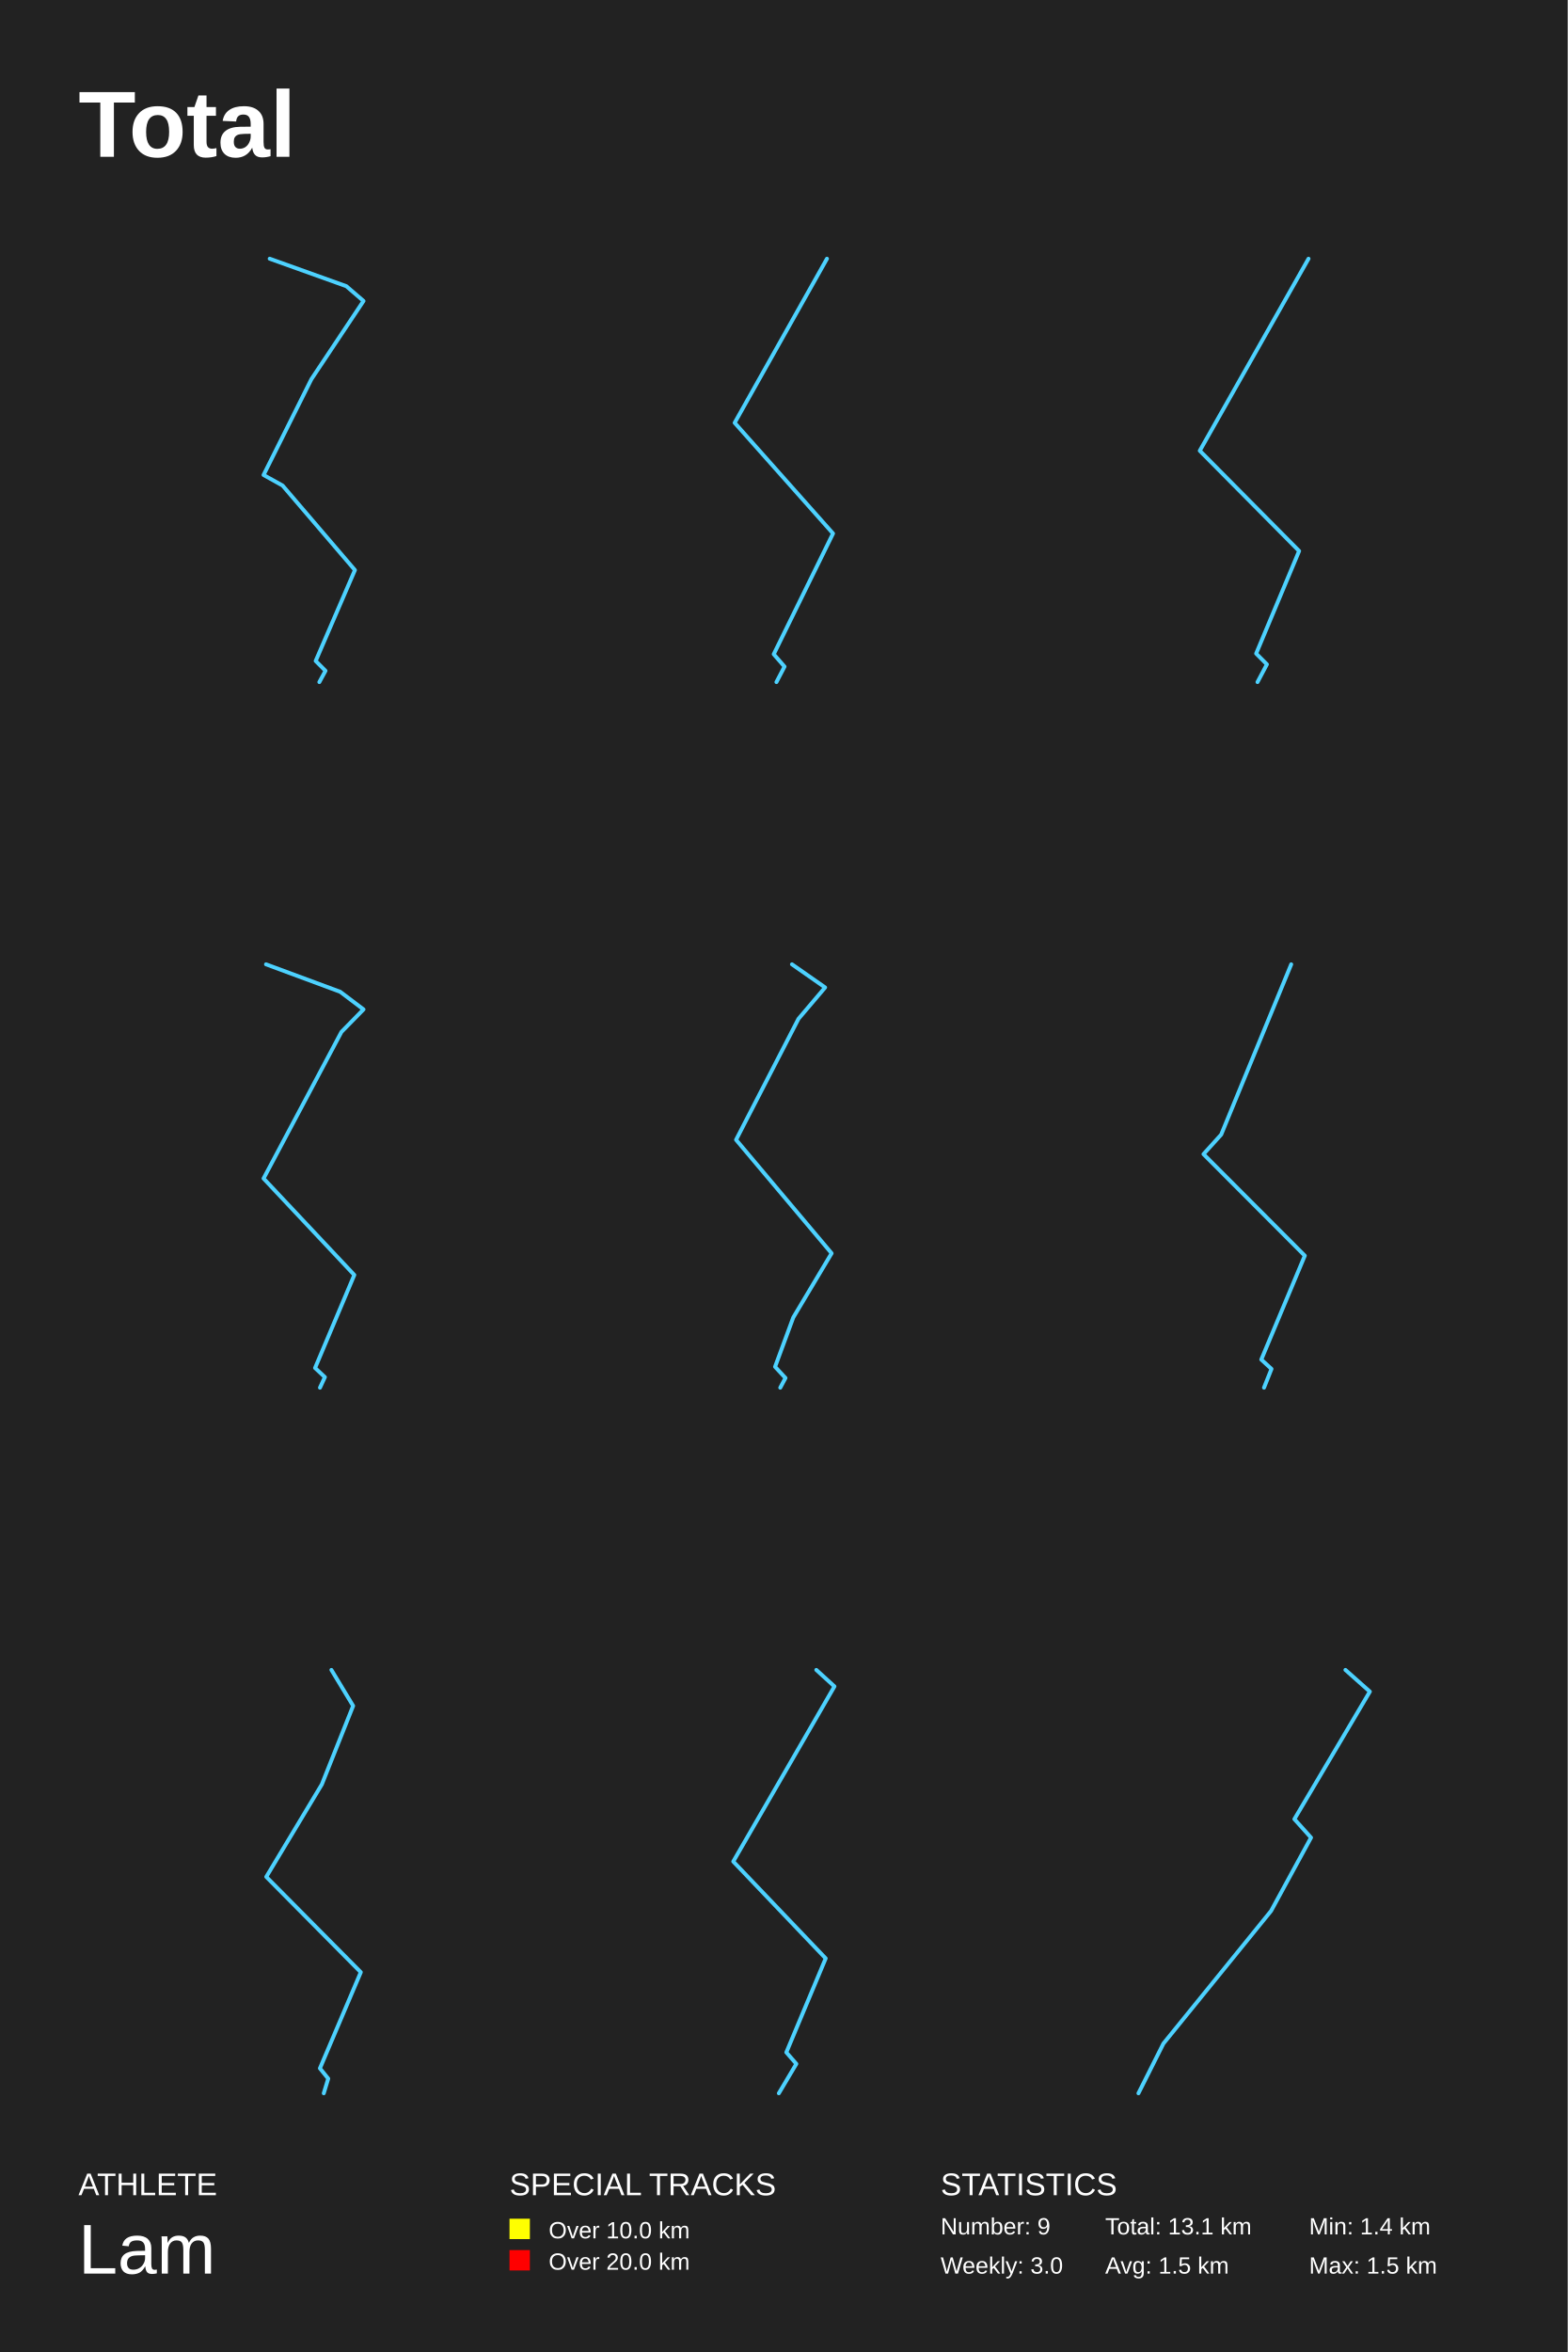
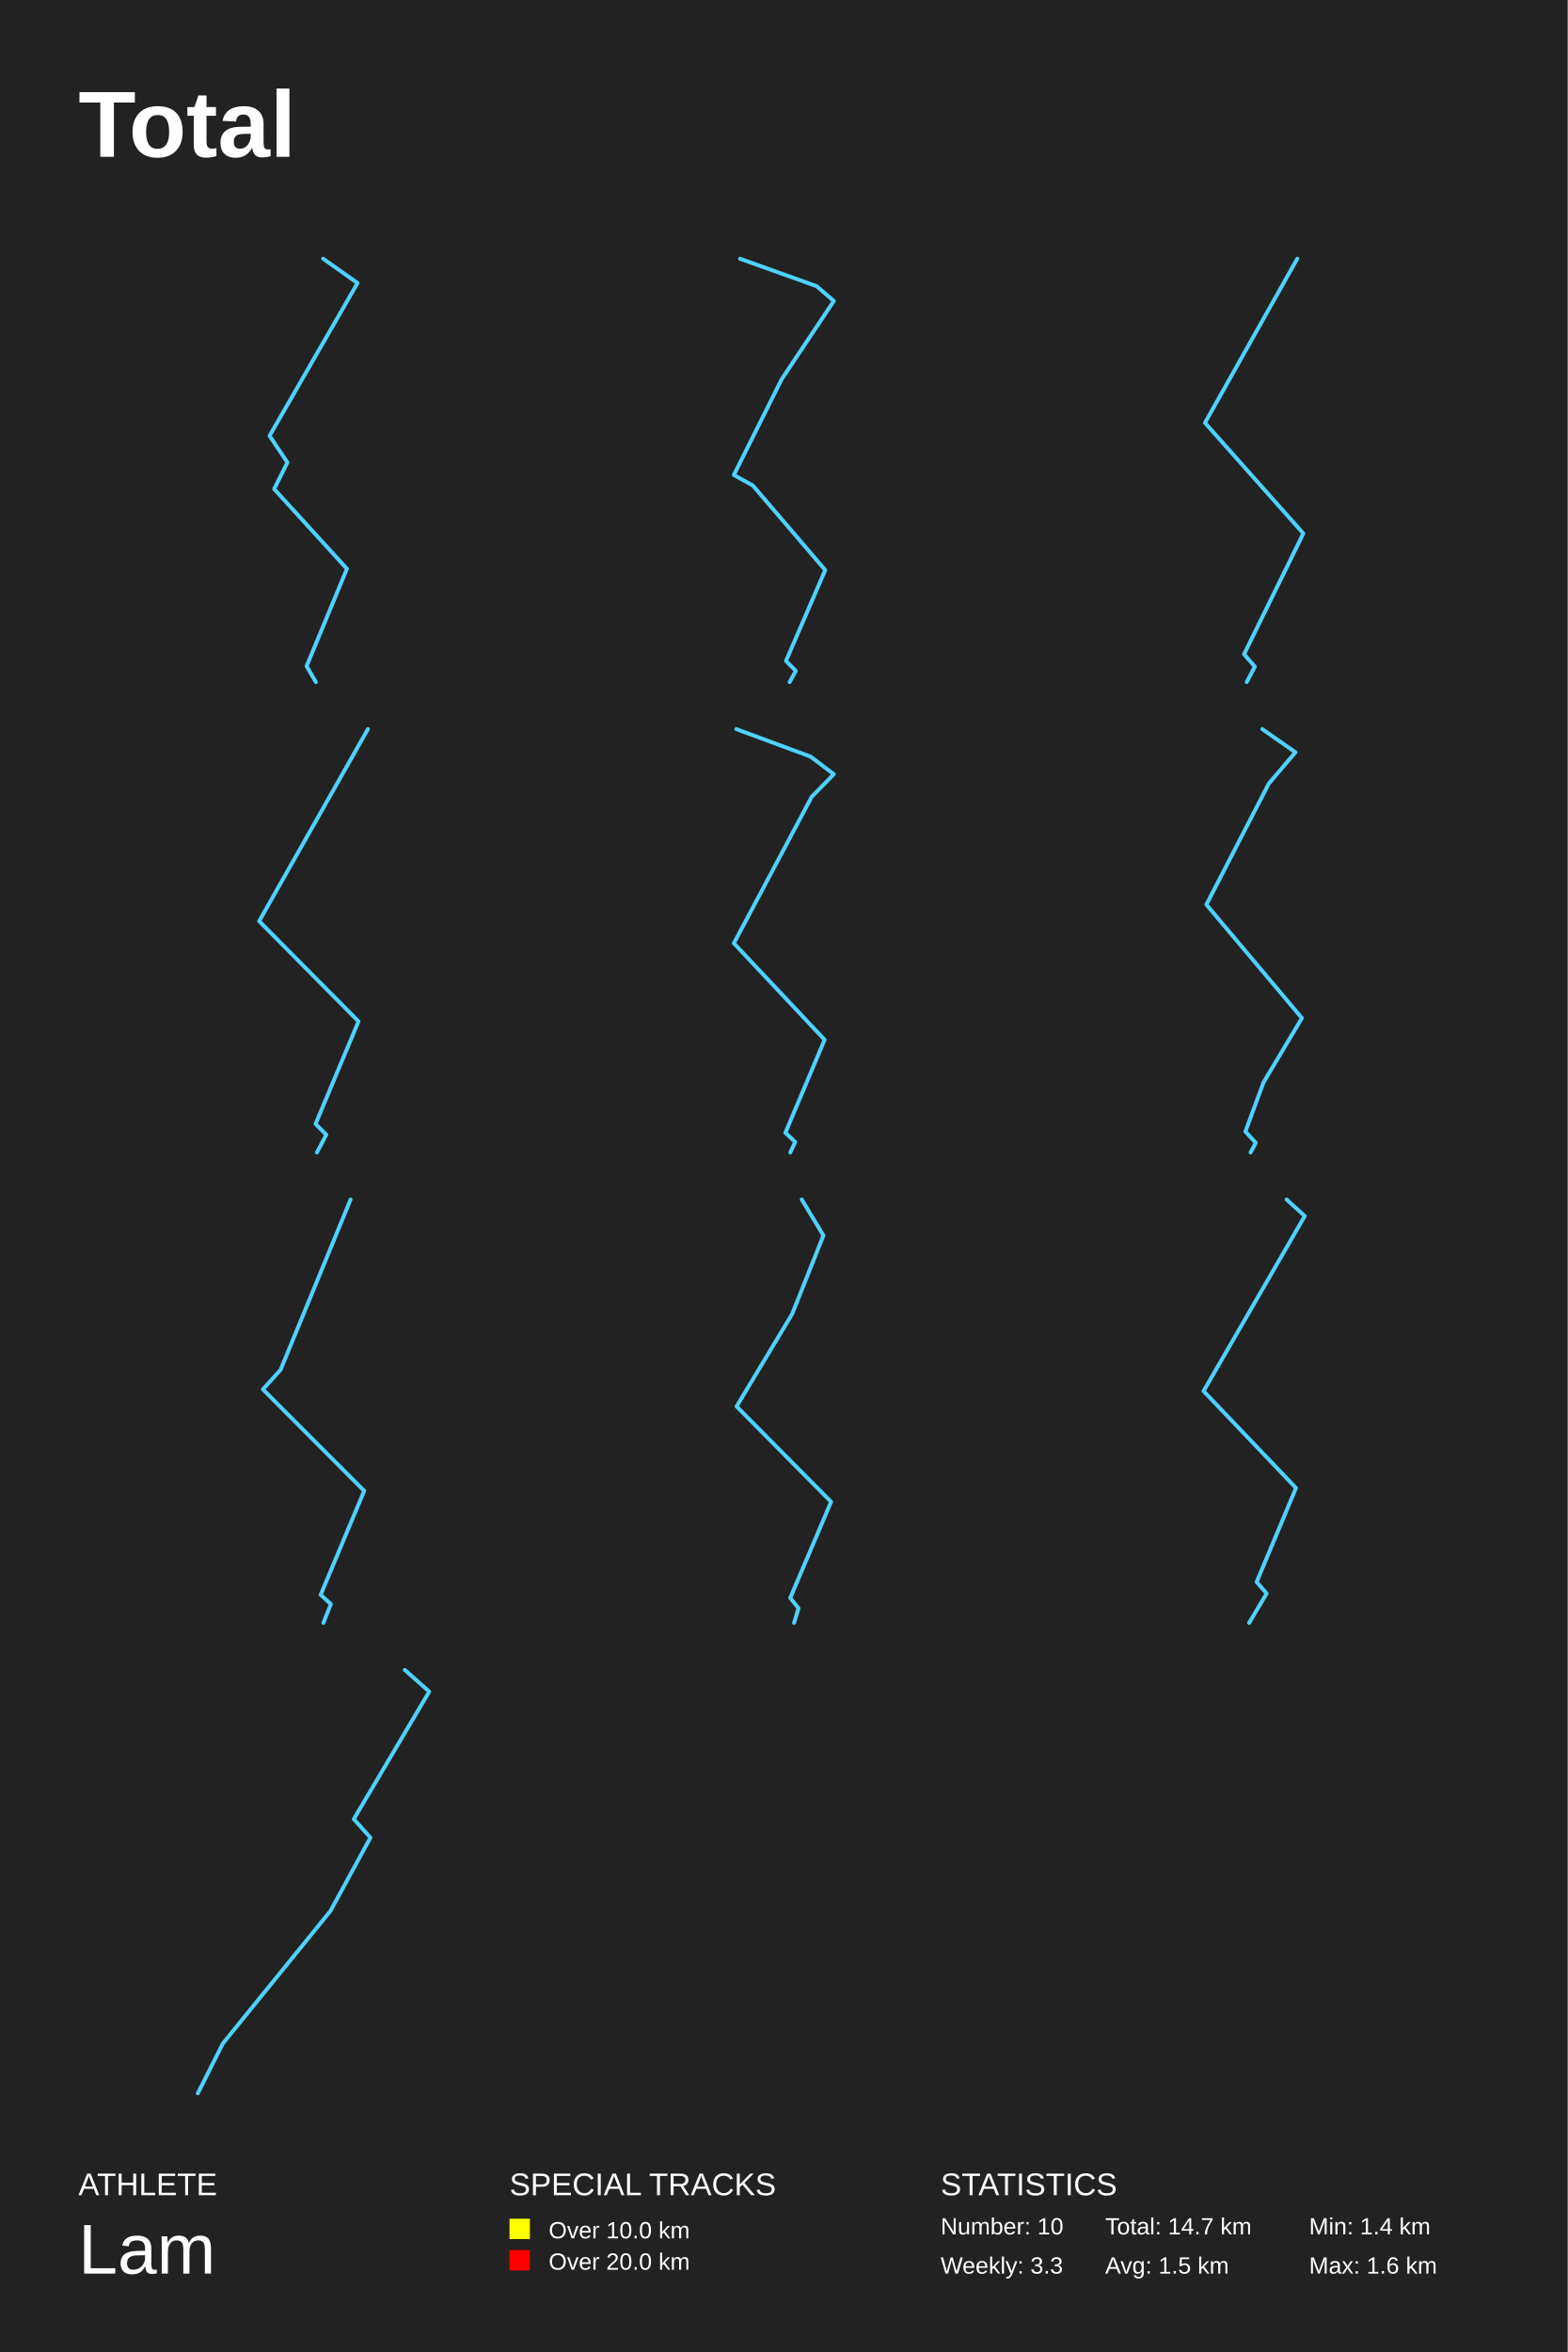
<svg xmlns="http://www.w3.org/2000/svg" baseProfile="full" height="300mm" version="1.1" viewBox="0,0,200,300" width="200mm">
  <defs />
  <rect fill="#222222" height="300" width="200" x="0" y="0" />
  <text fill="#FFFFFF" style="font-size:12px; font-family:Arial; font-weight:bold;" x="10" y="20">Total</text>
  <text fill="#FFFFFF" style="font-size:4px; font-family:Arial" x="10" y="280">ATHLETE</text>
  <text fill="#FFFFFF" style="font-size:9px; font-family:Arial" x="10" y="290">Lam</text>
  <text fill="#FFFFFF" style="font-size:4px; font-family:Arial" x="65" y="280">SPECIAL TRACKS</text>
  <rect fill="yellow" height="2.6" width="2.6" x="65" y="283" />
  <text fill="#FFFFFF" style="font-size:3px; font-family:Arial" x="70" y="285.5">Over 10.0 km</text>
  <rect fill="red" height="2.6" width="2.6" x="65" y="287" />
  <text fill="#FFFFFF" style="font-size:3px; font-family:Arial" x="70" y="289.5">Over 20.0 km</text>
  <text fill="#FFFFFF" style="font-size:4px; font-family:Arial" x="120" y="280">STATISTICS</text>
-   <text fill="#FFFFFF" style="font-size:3px; font-family:Arial" x="120" y="285">Number: 9</text>
-   <text fill="#FFFFFF" style="font-size:3px; font-family:Arial" x="120" y="290">Weekly: 3.0</text>
-   <text fill="#FFFFFF" style="font-size:3px; font-family:Arial" x="141" y="285">Total: 13.1 km</text>
+   <text fill="#FFFFFF" style="font-size:3px; font-family:Arial" x="120" y="285">Number: 10</text>
+   <text fill="#FFFFFF" style="font-size:3px; font-family:Arial" x="120" y="290">Weekly: 3.3</text>
+   <text fill="#FFFFFF" style="font-size:3px; font-family:Arial" x="141" y="285">Total: 14.7 km</text>
  <text fill="#FFFFFF" style="font-size:3px; font-family:Arial" x="141" y="290">Avg: 1.5 km</text>
  <text fill="#FFFFFF" style="font-size:3px; font-family:Arial" x="167" y="285">Min: 1.4 km</text>
-   <text fill="#FFFFFF" style="font-size:3px; font-family:Arial" x="167" y="290">Max: 1.5 km</text>
-   <polyline fill="none" points="34.407,33.0 44.185,36.504 46.375,38.391 39.726,48.365 33.625,60.584 36.05,61.932 45.28,72.714 40.274,84.305 41.525,85.562 40.743,87.0" stroke="#4DD2FF" stroke-linecap="round" stroke-linejoin="round" stroke-width="0.5" />
-   <polyline fill="none" points="105.5,33.0 93.726,53.929 106.274,68.046 98.711,83.446 100.086,85.026 99.055,87.0" stroke="#4DD2FF" stroke-linecap="round" stroke-linejoin="round" stroke-width="0.5" />
-   <polyline fill="none" points="166.936,33.0 153.064,57.492 165.737,70.279 160.257,83.361 161.627,84.738 160.428,87.0" stroke="#4DD2FF" stroke-linecap="round" stroke-linejoin="round" stroke-width="0.5" />
-   <polyline fill="none" points="33.938,123.0 43.402,126.504 46.375,128.751 43.559,131.626 33.625,150.315 45.201,162.624 40.196,174.484 41.447,175.652 40.821,177.0" stroke="#4DD2FF" stroke-linecap="round" stroke-linejoin="round" stroke-width="0.5" />
-   <polyline fill="none" points="101.036,123.0 105.265,125.952 101.865,129.953 93.906,145.381 106.094,159.857 101.202,168.048 98.881,174.333 100.207,175.762 99.544,177.0" stroke="#4DD2FF" stroke-linecap="round" stroke-linejoin="round" stroke-width="0.5" />
-   <polyline fill="none" points="164.727,123.0 155.794,144.72 153.538,147.211 166.462,160.163 160.911,173.413 162.212,174.609 161.258,177.0" stroke="#4DD2FF" stroke-linecap="round" stroke-linejoin="round" stroke-width="0.5" />
-   <polyline fill="none" points="42.281,213.0 45.051,217.586 41.059,227.6 33.971,239.392 46.029,251.558 40.815,263.818 41.874,265.128 41.304,267.0" stroke="#4DD2FF" stroke-linecap="round" stroke-linejoin="round" stroke-width="0.5" />
-   <polyline fill="none" points="104.143,213.0 106.454,215.105 93.546,237.438 105.338,249.794 100.319,261.783 101.594,263.248 99.363,267.0" stroke="#4DD2FF" stroke-linecap="round" stroke-linejoin="round" stroke-width="0.5" />
-   <polyline fill="none" points="171.646,213.0 174.761,215.765 165.133,232.031 167.257,234.389 162.159,243.741 148.425,260.657 145.239,267.0" stroke="#4DD2FF" stroke-linecap="round" stroke-linejoin="round" stroke-width="0.5" />
+   <text fill="#FFFFFF" style="font-size:3px; font-family:Arial" x="167" y="290">Max: 1.6 km</text>
+   <polyline fill="none" points="41.224,33.0 45.612,36.102 34.388,55.589 36.666,58.982 34.978,62.376 44.262,72.555 39.114,84.964 40.295,87.0" stroke="#4DD2FF" stroke-linecap="round" stroke-linejoin="round" stroke-width="0.5" />
+   <polyline fill="none" points="94.407,33.0 104.185,36.504 106.375,38.391 99.726,48.365 93.625,60.584 96.05,61.932 105.28,72.714 100.274,84.305 101.525,85.562 100.743,87.0" stroke="#4DD2FF" stroke-linecap="round" stroke-linejoin="round" stroke-width="0.5" />
+   <polyline fill="none" points="165.5,33.0 153.726,53.929 166.274,68.046 158.711,83.446 160.086,85.026 159.055,87.0" stroke="#4DD2FF" stroke-linecap="round" stroke-linejoin="round" stroke-width="0.5" />
+   <polyline fill="none" points="46.936,93.0 33.064,117.492 45.737,130.279 40.257,143.361 41.627,144.738 40.428,147.0" stroke="#4DD2FF" stroke-linecap="round" stroke-linejoin="round" stroke-width="0.5" />
+   <polyline fill="none" points="93.938,93.0 103.402,96.504 106.375,98.751 103.559,101.626 93.625,120.315 105.201,132.624 100.196,144.484 101.447,145.652 100.821,147.0" stroke="#4DD2FF" stroke-linecap="round" stroke-linejoin="round" stroke-width="0.5" />
+   <polyline fill="none" points="161.036,93.0 165.265,95.952 161.865,99.953 153.906,115.381 166.094,129.857 161.202,138.048 158.881,144.333 160.207,145.762 159.544,147.0" stroke="#4DD2FF" stroke-linecap="round" stroke-linejoin="round" stroke-width="0.5" />
+   <polyline fill="none" points="44.727,153.0 35.794,174.72 33.538,177.211 46.462,190.163 40.911,203.413 42.212,204.609 41.258,207.0" stroke="#4DD2FF" stroke-linecap="round" stroke-linejoin="round" stroke-width="0.5" />
+   <polyline fill="none" points="102.281,153.0 105.051,157.586 101.059,167.6 93.971,179.392 106.029,191.558 100.815,203.818 101.874,205.128 101.304,207.0" stroke="#4DD2FF" stroke-linecap="round" stroke-linejoin="round" stroke-width="0.5" />
+   <polyline fill="none" points="164.143,153.0 166.454,155.105 153.546,177.438 165.338,189.794 160.319,201.783 161.594,203.248 159.363,207.0" stroke="#4DD2FF" stroke-linecap="round" stroke-linejoin="round" stroke-width="0.5" />
+   <polyline fill="none" points="51.646,213.0 54.761,215.765 45.133,232.031 47.257,234.389 42.159,243.741 28.425,260.657 25.239,267.0" stroke="#4DD2FF" stroke-linecap="round" stroke-linejoin="round" stroke-width="0.5" />
</svg>
